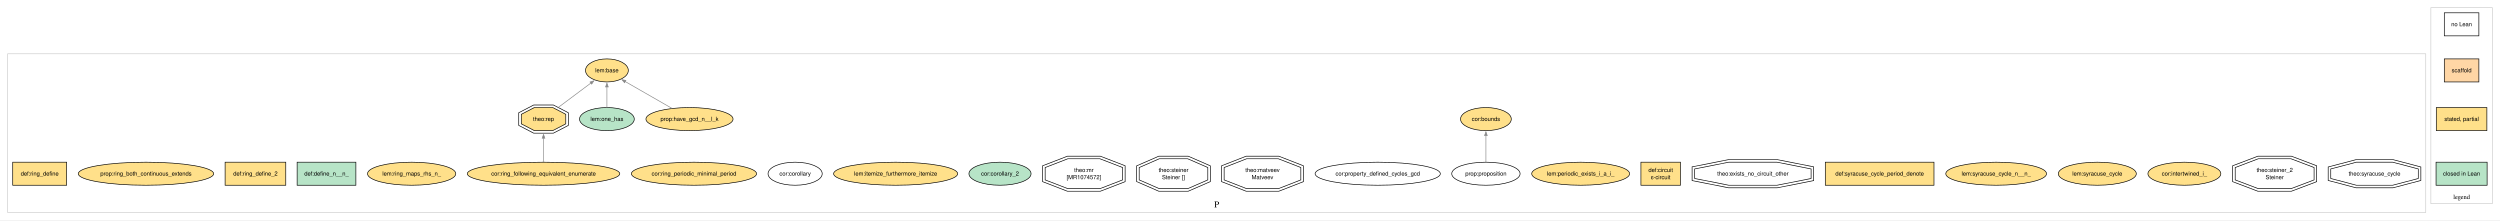
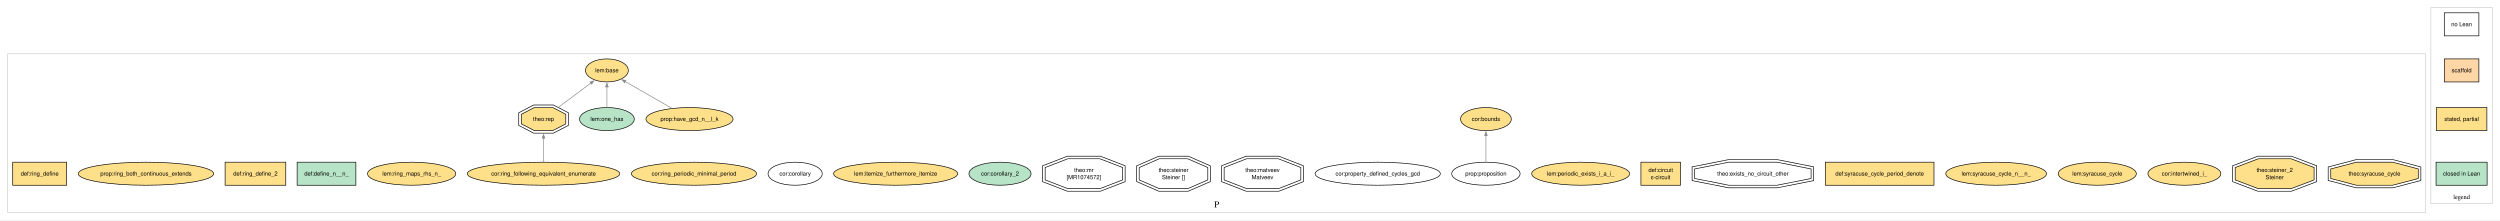
<svg xmlns="http://www.w3.org/2000/svg" width="3905pt" height="344pt" viewBox="0.00 0.00 3905.00 344.00">
  <g id="graph0" class="graph" transform="scale(1 1) rotate(0) translate(4 339.94)">
    <polygon fill="white" stroke="none" points="-4,4 -4,-339.94 3901,-339.94 3901,4 -4,4" />
    <g id="clust1" class="cluster">
      <polygon fill="none" stroke="#cccccc" points="8,-8 8,-255.94 3785,-255.94 3785,-8 8,-8" />
      <text xml:space="preserve" text-anchor="middle" x="1896.5" y="-15.95" font-family="Times,serif" font-size="14.00">P</text>
    </g>
    <g id="clust2" class="cluster">
      <polygon fill="none" stroke="#cccccc" points="3793,-21.84 3793,-327.94 3889,-327.94 3889,-21.84 3793,-21.84" />
      <text xml:space="preserve" text-anchor="middle" x="3841" y="-29.09" font-family="Times,serif" font-size="10.00">legend</text>
    </g>
    <g id="node1" class="node">
      <polygon fill="#ffe08a" stroke="black" points="100.12,-86.59 15.88,-86.59 15.88,-50.59 100.12,-50.59 100.12,-86.59" />
      <text xml:space="preserve" text-anchor="middle" x="58" y="-65.67" font-family="Helvetica,sans-Serif" font-size="9.00">def:ring_define</text>
    </g>
    <g id="node2" class="node">
      <ellipse fill="#ffe08a" stroke="black" cx="224" cy="-68.59" rx="105.77" ry="18" />
      <text xml:space="preserve" text-anchor="middle" x="224" y="-65.67" font-family="Helvetica,sans-Serif" font-size="9.00">prop:ring_both_continuous_extends</text>
    </g>
    <g id="node3" class="node">
      <polygon fill="#ffe08a" stroke="black" points="442.38,-86.59 347.62,-86.59 347.62,-50.59 442.38,-50.59 442.38,-86.59" />
      <text xml:space="preserve" text-anchor="middle" x="395" y="-65.67" font-family="Helvetica,sans-Serif" font-size="9.00">def:ring_define_2</text>
    </g>
    <g id="node4" class="node">
      <ellipse fill="#ffe08a" stroke="black" cx="944" cy="-229.94" rx="33.43" ry="18" />
      <text xml:space="preserve" text-anchor="middle" x="944" y="-227.01" font-family="Helvetica,sans-Serif" font-size="9.00">lem:base</text>
    </g>
    <g id="node5" class="node">
      <polygon fill="#b7e4c7" stroke="black" points="551.88,-86.59 460.12,-86.59 460.12,-50.59 551.88,-50.59 551.88,-86.59" />
      <text xml:space="preserve" text-anchor="middle" x="506" y="-65.67" font-family="Helvetica,sans-Serif" font-size="9.00">def:define_n__n_</text>
    </g>
    <g id="node6" class="node">
      <ellipse fill="#ffe08a" stroke="black" cx="639" cy="-68.59" rx="68.93" ry="18" />
      <text xml:space="preserve" text-anchor="middle" x="639" y="-65.67" font-family="Helvetica,sans-Serif" font-size="9.00">lem:ring_maps_rhs_n_</text>
    </g>
    <g id="node7" class="node">
      <polygon fill="#ffe08a" stroke="black" points="879.74,-146.48 879.74,-161.39 859.39,-171.94 830.61,-171.94 810.26,-161.39 810.26,-146.48 830.61,-135.94 859.39,-135.94 879.74,-146.48" />
      <polygon fill="none" stroke="black" points="883.74,-144.05 883.74,-163.83 860.37,-175.94 829.63,-175.94 806.26,-163.83 806.26,-144.05 829.63,-131.94 860.37,-131.94 883.74,-144.05" />
      <text xml:space="preserve" text-anchor="middle" x="845" y="-151.01" font-family="Helvetica,sans-Serif" font-size="9.00">theo:rep</text>
    </g>
    <g id="edge1" class="edge">
      <path fill="none" stroke="#888888" d="M868.21,-172.29C883.45,-183.68 903.37,-198.57 918.96,-210.22" />
      <polygon fill="#888888" stroke="#888888" points="917.64,-211.86 923.71,-213.77 920.16,-208.5 917.64,-211.86" />
    </g>
    <g id="node8" class="node">
      <ellipse fill="#ffe08a" stroke="black" cx="845" cy="-68.59" rx="119.08" ry="18" />
      <text xml:space="preserve" text-anchor="middle" x="845" y="-65.67" font-family="Helvetica,sans-Serif" font-size="9.00">cor:ring_following_equivalent_enumerate</text>
    </g>
    <g id="edge2" class="edge">
      <path fill="none" stroke="#888888" d="M845,-86.86C845,-97.6 845,-111.68 845,-124.08" />
      <polygon fill="#888888" stroke="#888888" points="842.9,-124.03 845,-130.03 847.1,-124.03 842.9,-124.03" />
    </g>
    <g id="node9" class="node">
      <ellipse fill="#ffe08a" stroke="black" cx="1080" cy="-68.59" rx="97.78" ry="18" />
      <text xml:space="preserve" text-anchor="middle" x="1080" y="-65.67" font-family="Helvetica,sans-Serif" font-size="9.00">cor:ring_periodic_minimal_period</text>
    </g>
    <g id="node10" class="node">
      <ellipse fill="#ffffff" stroke="black" cx="1238" cy="-68.59" rx="42.31" ry="18" />
      <text xml:space="preserve" text-anchor="middle" x="1238" y="-65.67" font-family="Helvetica,sans-Serif" font-size="9.00">cor:corollary</text>
    </g>
    <g id="node11" class="node">
      <ellipse fill="#b7e4c7" stroke="black" cx="944" cy="-153.94" rx="42.75" ry="18" />
      <text xml:space="preserve" text-anchor="middle" x="944" y="-151.01" font-family="Helvetica,sans-Serif" font-size="9.00">lem:one_has</text>
    </g>
    <g id="edge3" class="edge">
      <path fill="none" stroke="#888888" d="M944,-172.1C944,-181.65 944,-193.71 944,-204.25" />
      <polygon fill="#888888" stroke="#888888" points="941.9,-204.1 944,-210.1 946.1,-204.1 941.9,-204.1" />
    </g>
    <g id="node12" class="node">
      <ellipse fill="#ffe08a" stroke="black" cx="1395" cy="-68.59" rx="96.89" ry="18" />
      <text xml:space="preserve" text-anchor="middle" x="1395" y="-65.67" font-family="Helvetica,sans-Serif" font-size="9.00">lem:itemize_furthermore_itemize</text>
    </g>
    <g id="node13" class="node">
      <ellipse fill="#b7e4c7" stroke="black" cx="1558" cy="-68.59" rx="48.52" ry="18" />
      <text xml:space="preserve" text-anchor="middle" x="1558" y="-65.67" font-family="Helvetica,sans-Serif" font-size="9.00">cor:corollary_2</text>
    </g>
    <g id="node14" class="node">
      <ellipse fill="#ffe08a" stroke="black" cx="2317" cy="-153.94" rx="39.64" ry="18" />
      <text xml:space="preserve" text-anchor="middle" x="2317" y="-151.01" font-family="Helvetica,sans-Serif" font-size="9.00">cor:bounds</text>
    </g>
    <g id="node15" class="node">
      <polygon fill="#ffffff" stroke="black" points="1749.46,-58.92 1749.46,-78.26 1714.05,-91.94 1663.95,-91.94 1628.54,-78.26 1628.54,-58.92 1663.95,-45.25 1714.05,-45.25 1749.46,-58.92" />
      <polygon fill="none" stroke="black" points="1753.46,-56.18 1753.46,-81.01 1714.79,-95.94 1663.21,-95.94 1624.54,-81.01 1624.54,-56.18 1663.21,-41.25 1714.79,-41.25 1753.46,-56.18" />
      <text xml:space="preserve" text-anchor="middle" x="1689" y="-71.29" font-family="Helvetica,sans-Serif" font-size="9.00">theo:mr</text>
      <text xml:space="preserve" text-anchor="middle" x="1689" y="-60.04" font-family="Helvetica,sans-Serif" font-size="9.00">[MR1074572]</text>
    </g>
    <g id="node16" class="node">
      <polygon fill="#ffffff" stroke="black" points="1882.58,-58.92 1882.58,-78.26 1851.19,-91.94 1806.81,-91.94 1775.42,-78.26 1775.42,-58.92 1806.81,-45.25 1851.19,-45.25 1882.58,-58.92" />
      <polygon fill="none" stroke="black" points="1886.58,-56.3 1886.58,-80.88 1852.03,-95.94 1805.97,-95.94 1771.42,-80.88 1771.42,-56.3 1805.97,-41.25 1852.03,-41.25 1886.58,-56.3" />
      <text xml:space="preserve" text-anchor="middle" x="1829" y="-71.29" font-family="Helvetica,sans-Serif" font-size="9.00">theo:steiner</text>
      <text xml:space="preserve" text-anchor="middle" x="1829" y="-60.04" font-family="Helvetica,sans-Serif" font-size="9.00">Steiner []</text>
    </g>
    <g id="node17" class="node">
      <polygon fill="#ffffff" stroke="black" points="2027.89,-58.92 2027.89,-78.26 1992.81,-91.94 1943.19,-91.94 1908.11,-78.26 1908.11,-58.92 1943.19,-45.25 1992.81,-45.25 2027.89,-58.92" />
      <polygon fill="none" stroke="black" points="2031.89,-56.19 2031.89,-81 1993.56,-95.94 1942.44,-95.94 1904.11,-81 1904.11,-56.19 1942.44,-41.25 1993.56,-41.25 2031.89,-56.19" />
      <text xml:space="preserve" text-anchor="middle" x="1968" y="-71.29" font-family="Helvetica,sans-Serif" font-size="9.00">theo:matveev</text>
      <text xml:space="preserve" text-anchor="middle" x="1968" y="-60.04" font-family="Helvetica,sans-Serif" font-size="9.00">Matveev</text>
    </g>
    <g id="node18" class="node">
      <ellipse fill="#ffffff" stroke="black" cx="2148" cy="-68.59" rx="97.78" ry="18" />
      <text xml:space="preserve" text-anchor="middle" x="2148" y="-65.67" font-family="Helvetica,sans-Serif" font-size="9.00">cor:property_defined_cycles_gcd</text>
    </g>
    <g id="node19" class="node">
      <ellipse fill="#ffe08a" stroke="black" cx="1073" cy="-153.94" rx="68.05" ry="18" />
      <text xml:space="preserve" text-anchor="middle" x="1073" y="-151.01" font-family="Helvetica,sans-Serif" font-size="9.00">prop:have_gcd_n__l_k</text>
    </g>
    <g id="edge4" class="edge">
      <path fill="none" stroke="#888888" d="M1045.33,-170.81C1023.86,-183.13 994.2,-200.14 972.52,-212.58" />
      <polygon fill="#888888" stroke="#888888" points="971.54,-210.72 967.38,-215.53 973.63,-214.36 971.54,-210.72" />
    </g>
    <g id="node20" class="node">
      <ellipse fill="#ffffff" stroke="black" cx="2317" cy="-68.59" rx="53.4" ry="18" />
      <text xml:space="preserve" text-anchor="middle" x="2317" y="-65.67" font-family="Helvetica,sans-Serif" font-size="9.00">prop:proposition</text>
    </g>
    <g id="edge5" class="edge">
      <path fill="none" stroke="#888888" d="M2317,-86.86C2317,-98.82 2317,-114.92 2317,-128.23" />
      <polygon fill="#888888" stroke="#888888" points="2314.9,-128.18 2317,-134.18 2319.1,-128.18 2314.9,-128.18" />
    </g>
    <g id="node21" class="node">
      <ellipse fill="#ffe08a" stroke="black" cx="2465" cy="-68.59" rx="76.48" ry="18" />
      <text xml:space="preserve" text-anchor="middle" x="2465" y="-65.67" font-family="Helvetica,sans-Serif" font-size="9.00">lem:periodic_exists_i_a_i_</text>
    </g>
    <g id="node22" class="node">
      <polygon fill="#ffe08a" stroke="black" points="2620.88,-86.59 2559.12,-86.59 2559.12,-50.59 2620.88,-50.59 2620.88,-86.59" />
      <text xml:space="preserve" text-anchor="middle" x="2590" y="-71.29" font-family="Helvetica,sans-Serif" font-size="9.00">def:circuit</text>
      <text xml:space="preserve" text-anchor="middle" x="2590" y="-60.04" font-family="Helvetica,sans-Serif" font-size="9.00">ε-circuit</text>
    </g>
    <g id="node23" class="node">
      <polygon fill="#ffffff" stroke="black" points="2824.94,-61.14 2824.94,-76.05 2771.67,-86.59 2696.33,-86.59 2643.06,-76.05 2643.06,-61.14 2696.33,-50.59 2771.67,-50.59 2824.94,-61.14" />
      <polygon fill="none" stroke="black" points="2828.94,-57.85 2828.94,-79.34 2772.06,-90.59 2695.94,-90.59 2639.06,-79.34 2639.06,-57.85 2695.94,-46.59 2772.06,-46.59 2828.94,-57.85" />
      <text xml:space="preserve" text-anchor="middle" x="2734" y="-65.67" font-family="Helvetica,sans-Serif" font-size="9.00">theo:exists_no_circuit_other</text>
    </g>
    <g id="node24" class="node">
      <polygon fill="#ffe08a" stroke="black" points="3016.88,-86.59 2847.12,-86.59 2847.12,-50.59 3016.88,-50.59 3016.88,-86.59" />
      <text xml:space="preserve" text-anchor="middle" x="2932" y="-65.67" font-family="Helvetica,sans-Serif" font-size="9.00">def:syracuse_cycle_period_denote</text>
    </g>
    <g id="node25" class="node">
      <ellipse fill="#ffe08a" stroke="black" cx="3114" cy="-68.59" rx="78.7" ry="18" />
      <text xml:space="preserve" text-anchor="middle" x="3114" y="-65.67" font-family="Helvetica,sans-Serif" font-size="9.00">lem:syracuse_cycle_n__n_</text>
    </g>
    <g id="node26" class="node">
      <ellipse fill="#ffe08a" stroke="black" cx="3272" cy="-68.59" rx="60.94" ry="18" />
      <text xml:space="preserve" text-anchor="middle" x="3272" y="-65.67" font-family="Helvetica,sans-Serif" font-size="9.00">lem:syracuse_cycle</text>
    </g>
    <g id="node27" class="node">
      <ellipse fill="#ffe08a" stroke="black" cx="3408" cy="-68.59" rx="56.95" ry="18" />
      <text xml:space="preserve" text-anchor="middle" x="3408" y="-65.67" font-family="Helvetica,sans-Serif" font-size="9.00">cor:intertwined_i_</text>
    </g>
    <g id="node28" class="node">
-       <polygon fill="#ffffff" stroke="black" points="3610.61,-58.92 3610.61,-78.26 3574.52,-91.94 3523.48,-91.94 3487.39,-78.26 3487.39,-58.92 3523.48,-45.25 3574.52,-45.25 3610.61,-58.92" />
+       <polygon fill="#ffe08a" stroke="black" points="3610.61,-58.92 3610.61,-78.26 3574.52,-91.94 3523.48,-91.94 3487.39,-78.26 3487.39,-58.92 3523.48,-45.25 3574.52,-45.25 3610.61,-58.92" />
      <polygon fill="none" stroke="black" points="3614.61,-56.16 3614.61,-81.02 3575.25,-95.94 3522.75,-95.94 3483.39,-81.02 3483.39,-56.16 3522.75,-41.25 3575.25,-41.25 3614.61,-56.16" />
      <text xml:space="preserve" text-anchor="middle" x="3549" y="-71.29" font-family="Helvetica,sans-Serif" font-size="9.00">theo:steiner_2</text>
      <text xml:space="preserve" text-anchor="middle" x="3549" y="-60.04" font-family="Helvetica,sans-Serif" font-size="9.00">Steiner</text>
    </g>
    <g id="node29" class="node">
-       <polygon fill="#ffffff" stroke="black" points="3773.37,-61.14 3773.37,-76.05 3733.32,-86.59 3676.68,-86.59 3636.63,-76.05 3636.63,-61.14 3676.68,-50.59 3733.32,-50.59 3773.37,-61.14" />
+       <polygon fill="#ffe08a" stroke="black" points="3773.37,-61.14 3773.37,-76.05 3733.32,-86.59 3676.68,-86.59 3636.63,-76.05 3636.63,-61.14 3676.68,-50.59 3733.32,-50.59 3773.37,-61.14" />
      <polygon fill="none" stroke="black" points="3777.37,-58.05 3777.37,-79.13 3733.84,-90.59 3676.16,-90.59 3632.63,-79.13 3632.63,-58.05 3676.16,-46.59 3733.84,-46.59 3777.37,-58.05" />
      <text xml:space="preserve" text-anchor="middle" x="3705" y="-65.67" font-family="Helvetica,sans-Serif" font-size="9.00">theo:syracuse_cycle</text>
    </g>
    <g id="node30" class="node">
      <polygon fill="#b7e4c7" stroke="black" points="3880.88,-86.59 3801.12,-86.59 3801.12,-50.59 3880.88,-50.59 3880.88,-86.59" />
      <text xml:space="preserve" text-anchor="middle" x="3841" y="-65.67" font-family="Helvetica,sans-Serif" font-size="9.00">closed in Lean</text>
    </g>
    <g id="node31" class="node">
      <polygon fill="#ffe08a" stroke="black" points="3880.5,-171.94 3801.5,-171.94 3801.5,-135.94 3880.5,-135.94 3880.5,-171.94" />
      <text xml:space="preserve" text-anchor="middle" x="3841" y="-151.01" font-family="Helvetica,sans-Serif" font-size="9.00">stated, partial</text>
    </g>
    <g id="node32" class="node">
      <polygon fill="#ffd6a5" stroke="black" points="3868,-247.94 3814,-247.94 3814,-211.94 3868,-211.94 3868,-247.94" />
      <text xml:space="preserve" text-anchor="middle" x="3841" y="-227.01" font-family="Helvetica,sans-Serif" font-size="9.00">scaffold</text>
    </g>
    <g id="node33" class="node">
      <polygon fill="#ffffff" stroke="black" points="3868,-319.94 3814,-319.94 3814,-283.94 3868,-283.94 3868,-319.94" />
      <text xml:space="preserve" text-anchor="middle" x="3841" y="-299.01" font-family="Helvetica,sans-Serif" font-size="9.00">no Lean</text>
    </g>
  </g>
</svg>
